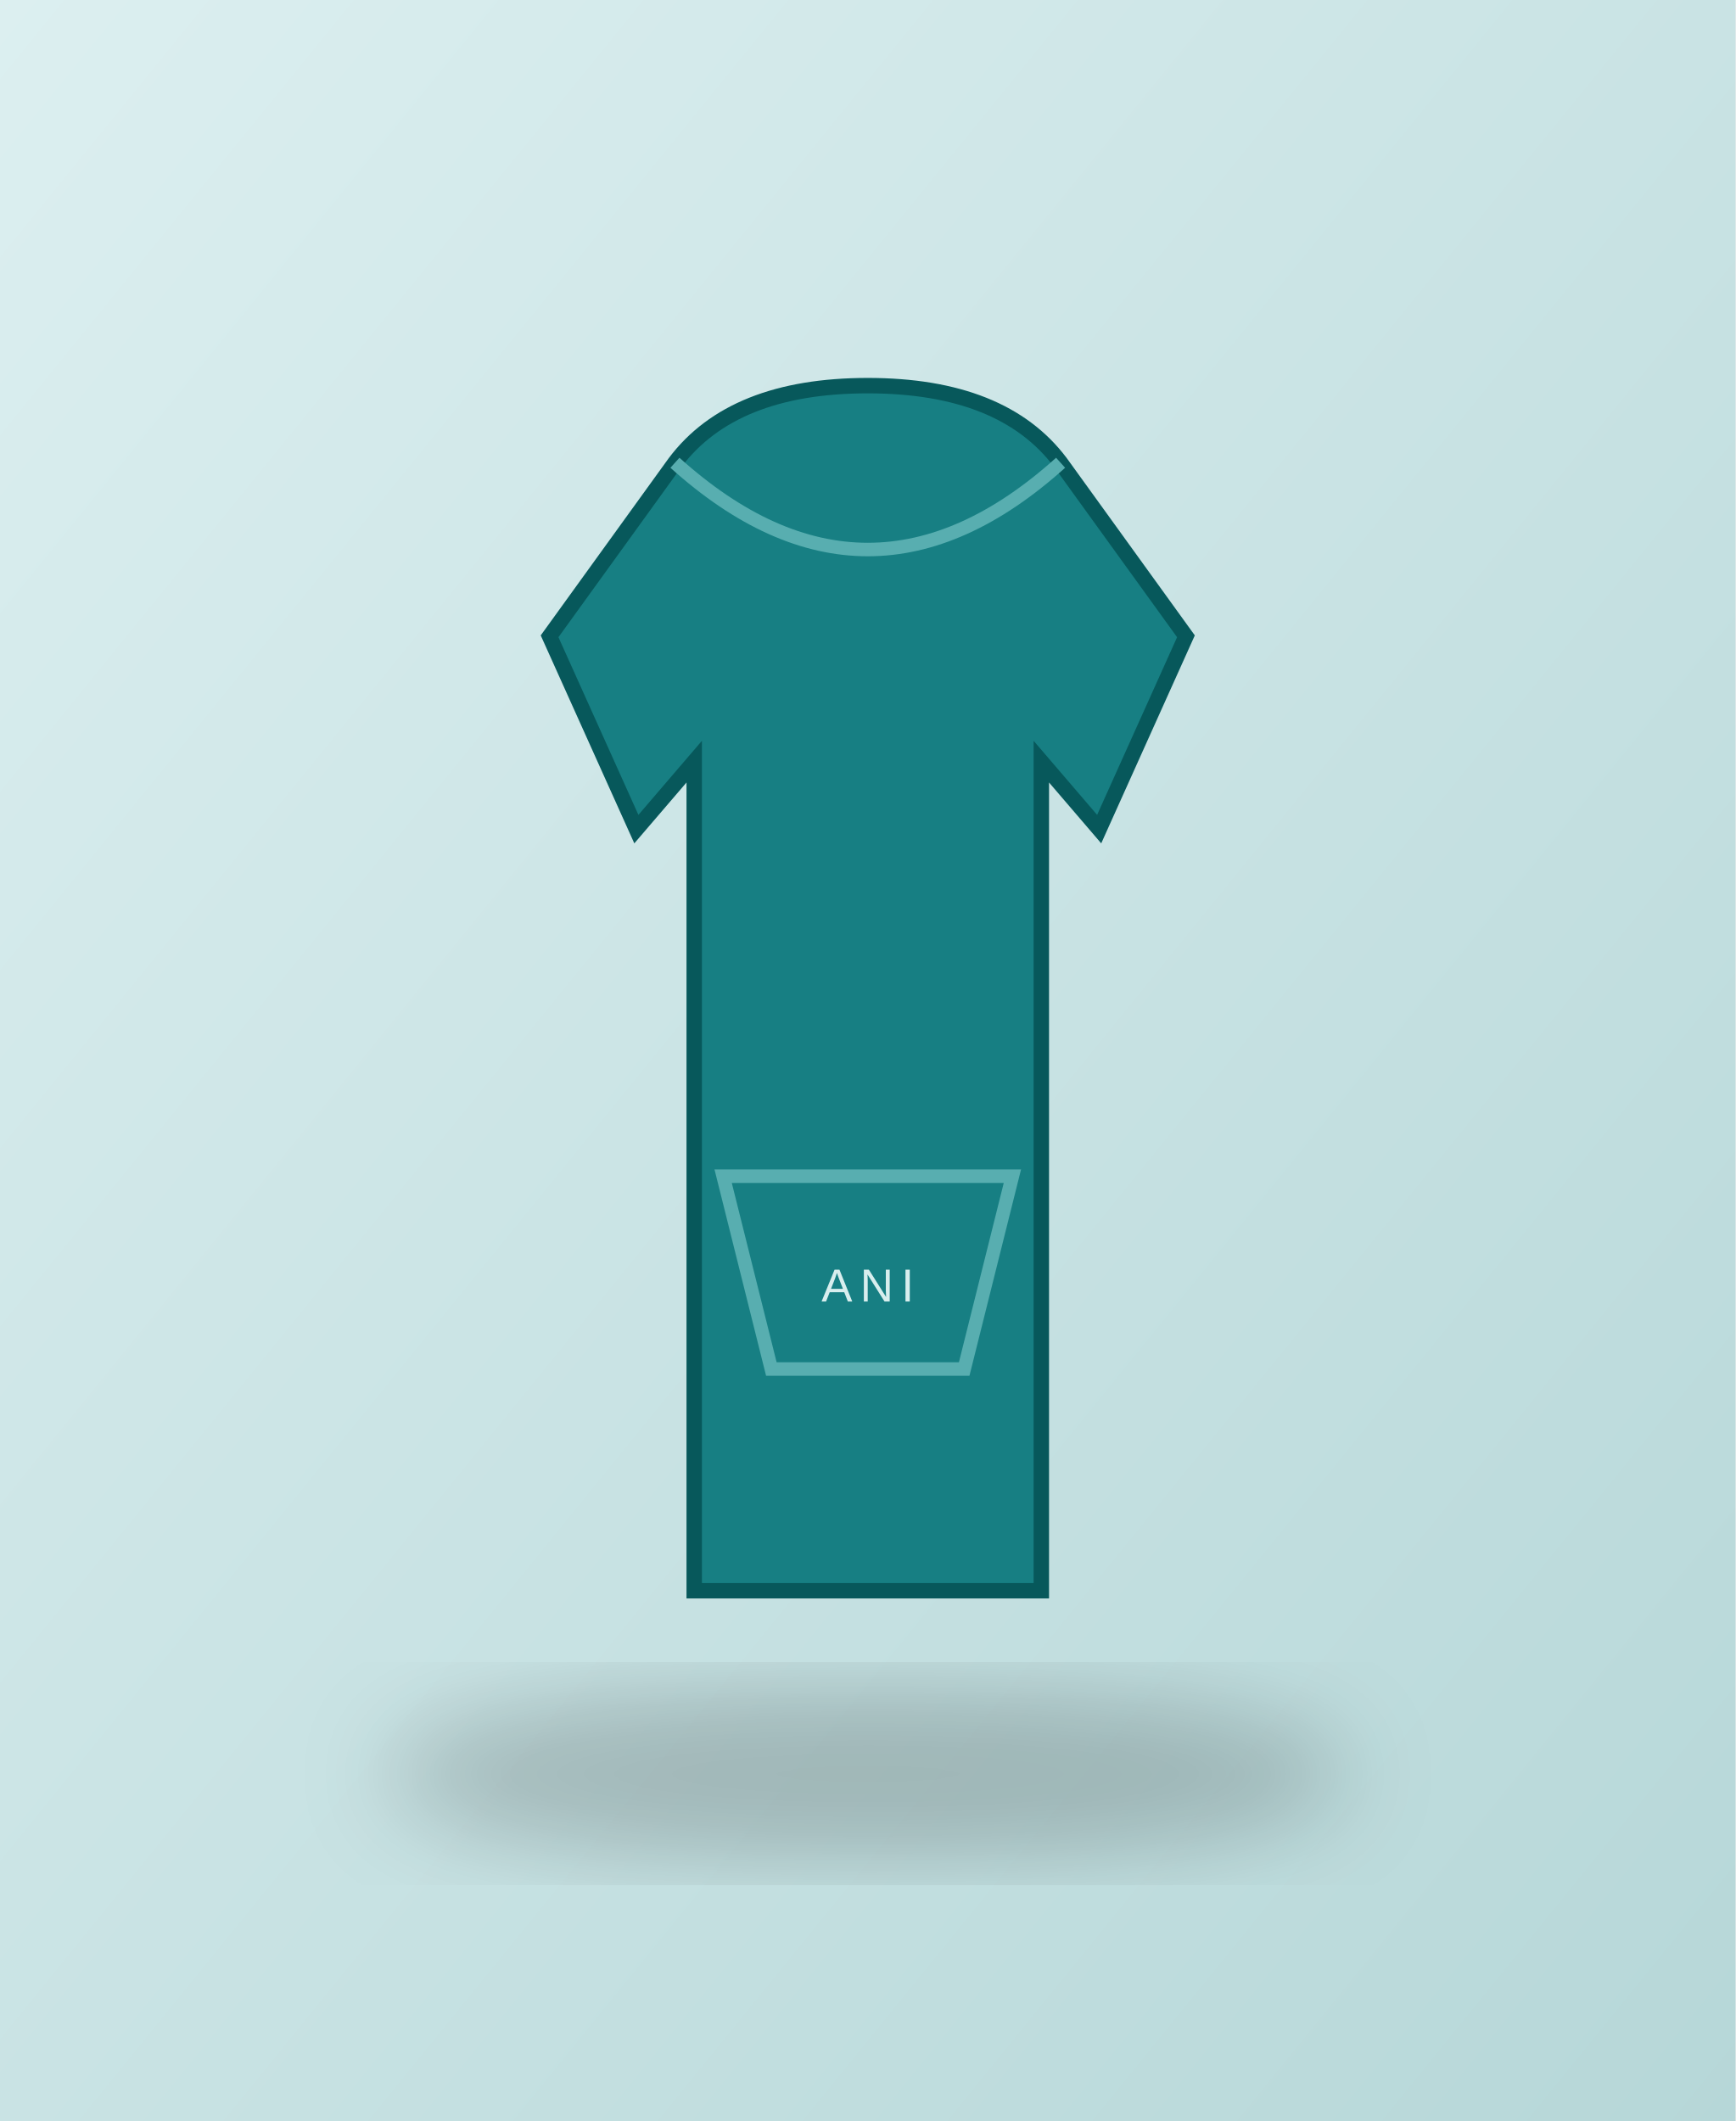
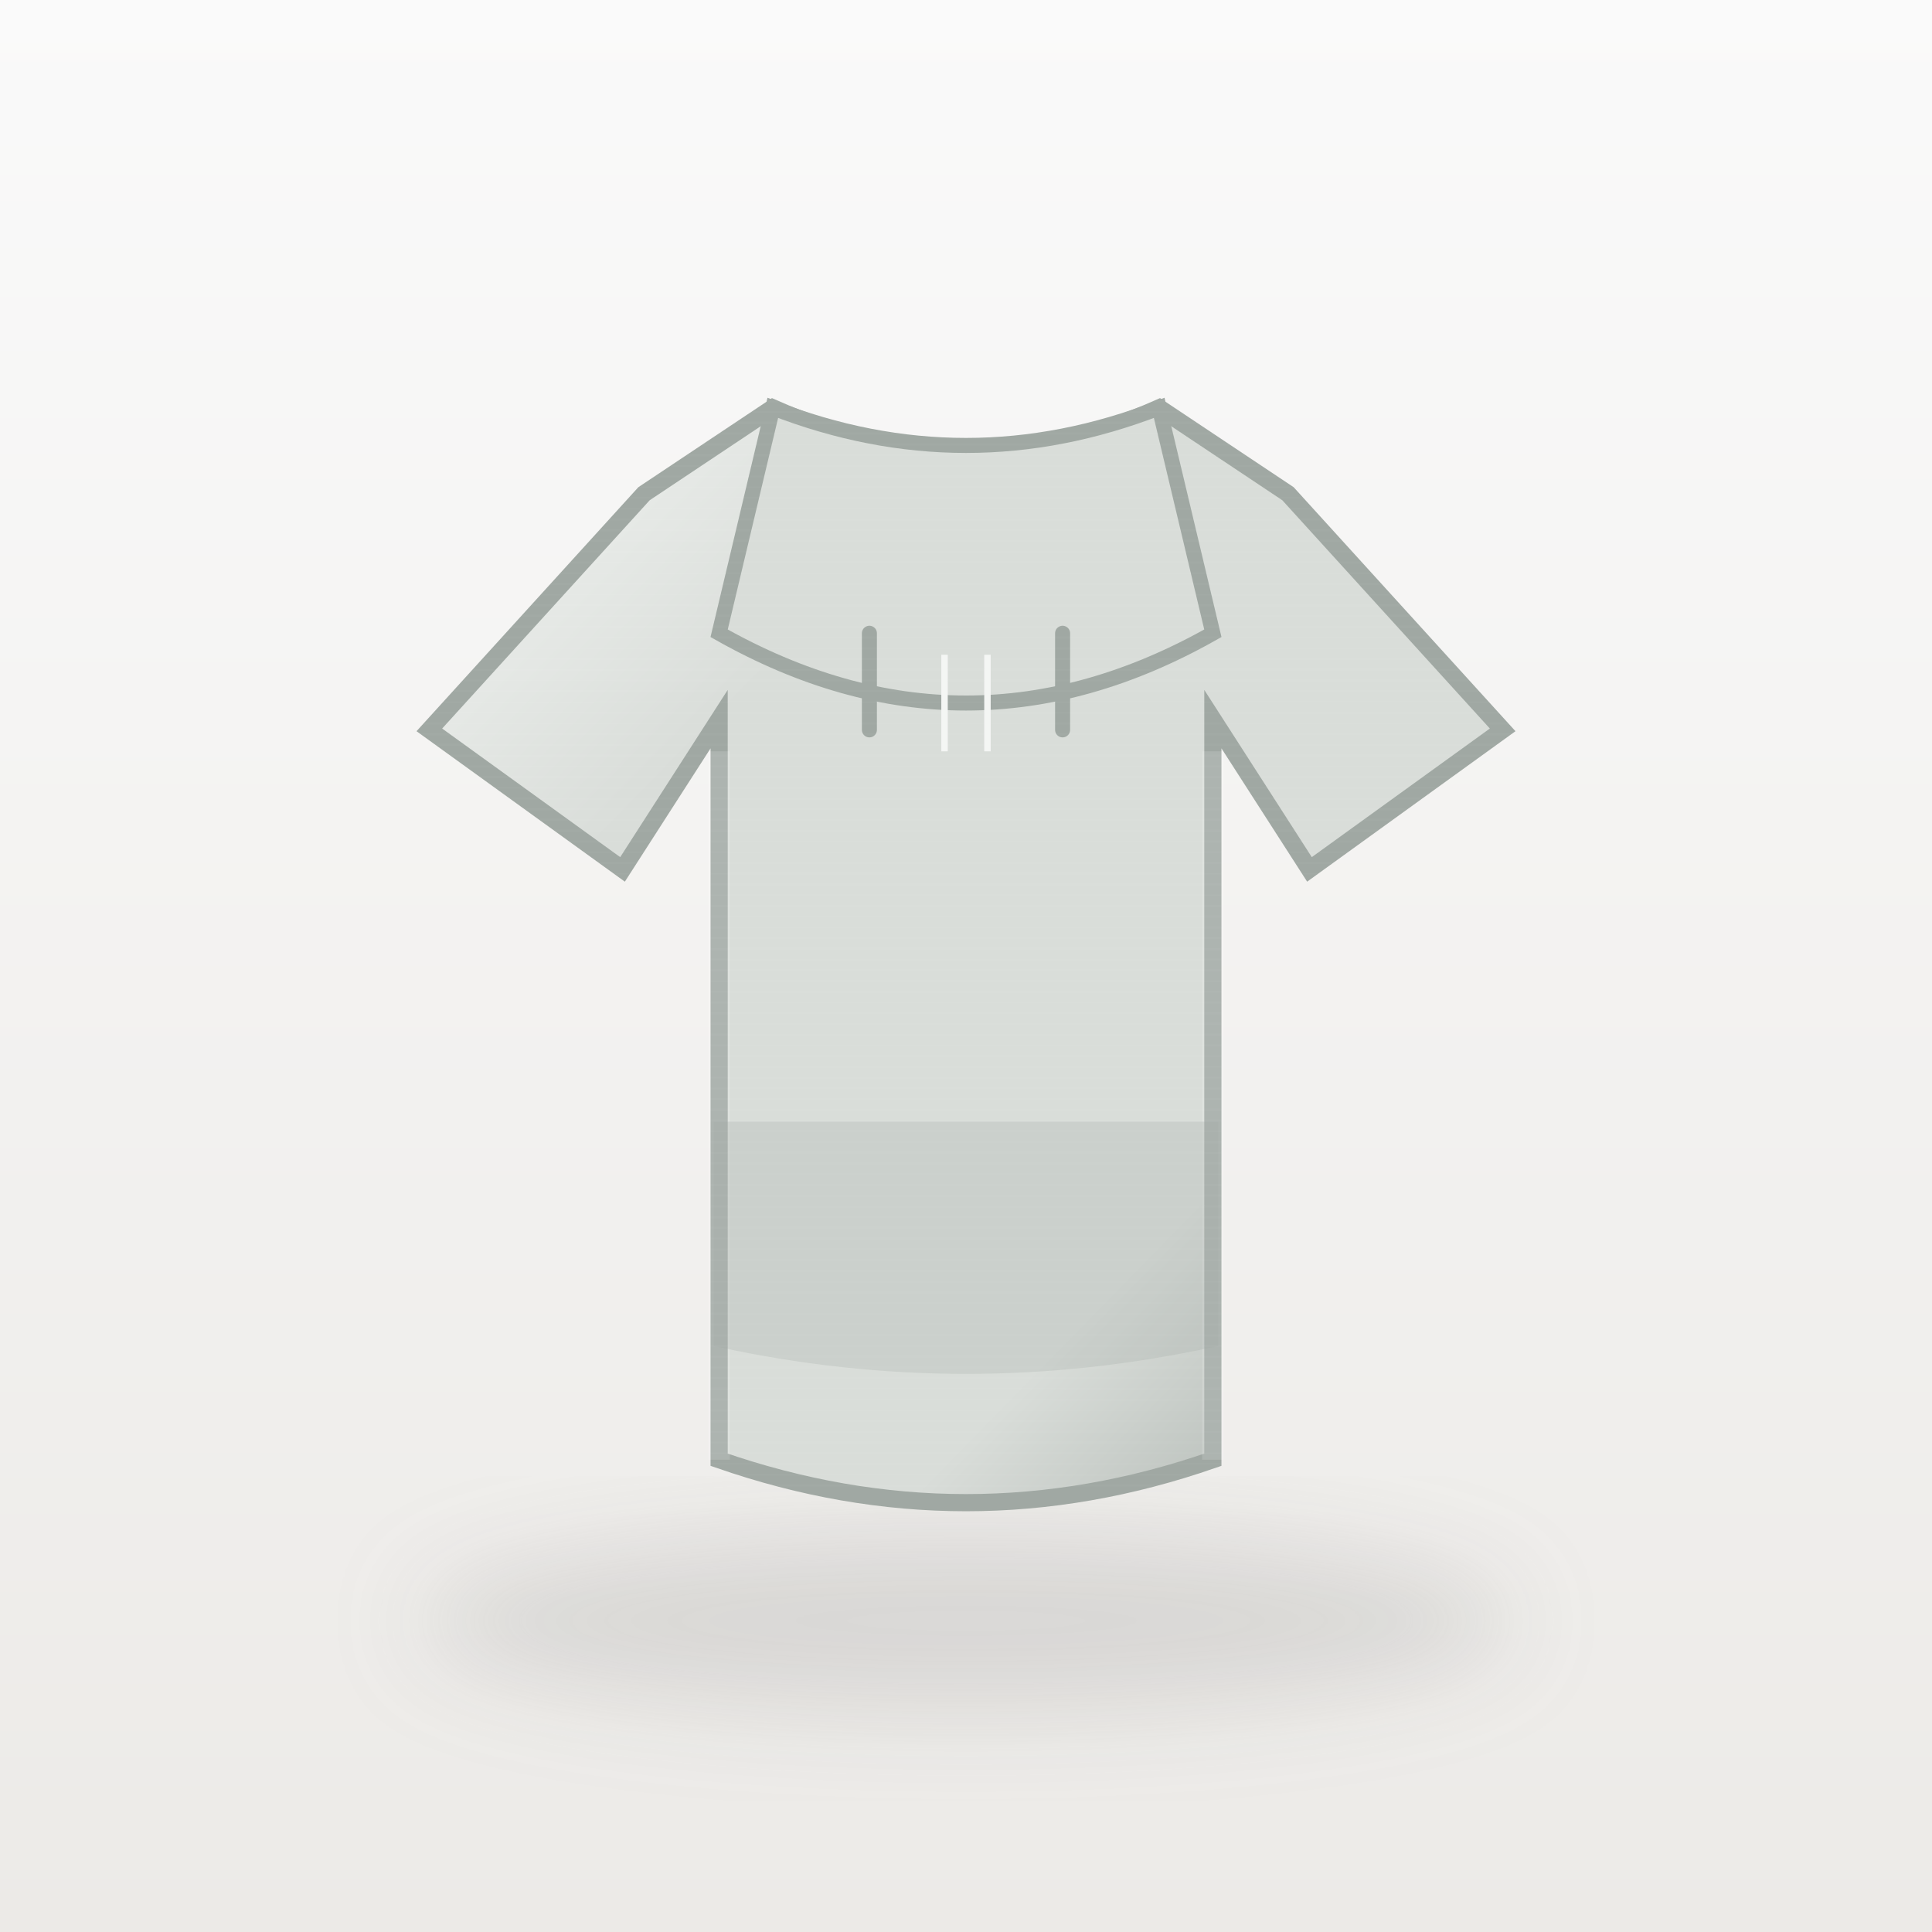
- <svg xmlns="http://www.w3.org/2000/svg" viewBox="0 0 900 1100" role="img">
+ <svg xmlns="http://www.w3.org/2000/svg" viewBox="0 0 900 900" role="img" aria-label="Premium fashion product render">
  <defs>
-     <linearGradient id="bg" x1="0" y1="0" x2="1" y2="1">
-       <stop offset="0" stop-color="#dceff0" />
-       <stop offset="1" stop-color="#b6d7d8" />
+     <linearGradient id="bg" x1="0" y1="0" x2="0" y2="1">
+       <stop stop-color="#fafafa" />
+       <stop offset="1" stop-color="#eceae7" />
    </linearGradient>
-     <filter id="shadow">
-       <feGaussianBlur stdDeviation="24" />
+     <linearGradient id="mat" x1="0" y1="0" x2="1" y2="1">
+       <stop stop-color="#f4f6f4" />
+       <stop offset=".28" stop-color="#d9ddd9" />
+       <stop offset=".72" stop-color="#d9ddd9" />
+       <stop offset="1" stop-color="#a0a8a3" />
+     </linearGradient>
+     <linearGradient id="edge" x1="0" y1="0" x2="1" y2="1">
+       <stop stop-color="#a0a8a3" />
+       <stop offset=".5" stop-color="#d9ddd9" />
+       <stop offset="1" stop-color="#a0a8a3" />
+     </linearGradient>
+     <filter id="shadow" x="-30%" y="-30%" width="160%" height="180%">
+       <feGaussianBlur stdDeviation="22" />
    </filter>
+     <filter id="soft" x="-20%" y="-20%" width="140%" height="140%">
+       <feGaussianBlur stdDeviation="5" />
+     </filter>
+     <pattern id="weave" width="10" height="10" patternUnits="userSpaceOnUse">
+       <path d="M0 2h10M0 7h10" stroke="#fff" stroke-opacity=".08" stroke-width="1" />
+     </pattern>
  </defs>
-   <rect width="900" height="1100" fill="url(#bg)" />
-   <ellipse cx="450" cy="920" rx="250" ry="48" fill="#000" opacity=".18" filter="url(#shadow)" />
-   <path d="M285 330L350 240Q380 200 450 200T550 240L615 330 570 430 540 395V825H360V395L330 430Z" fill="#177f83" stroke="#07585b" stroke-width="8" />
-   <path d="M350 240Q450 330 550 240M375 610H525L500 710H400Z" fill="none" stroke="#58aeb0" stroke-width="7" />
-   <text x="450" y="675" text-anchor="middle" font-family="Arial" font-size="24" letter-spacing="4" fill="#d8eeee">ANI</text>
+   <rect width="900" height="900" fill="url(#bg)" />
+   <ellipse cx="450" cy="755" rx="255" ry="42" fill="#777" opacity=".18" filter="url(#shadow)" />
+   <g>
+     <path d="M300 230L360 190Q450 230 540 190L600 230 700 340 610 405 565 335V680Q450 720 335 680V335L290 405 200 340Z" fill="url(#mat)" stroke="#a0a8a3" stroke-width="8" />
+     <path d="M360 190Q450 225 540 190L565 295Q450 360 335 295Z" fill="#d9ddd9" stroke="#a0a8a3" stroke-width="7" />
+     <path d="M335 350V680M565 350V680" stroke="#fff" stroke-opacity=".14" stroke-width="10" />
+     <path d="M335 525H565V625Q450 650 335 625Z" fill="#a0a8a3" opacity=".25" stroke="#a0a8a3" stroke-width="5" />
+     <path d="M405 295V340M495 295V340" stroke="#a0a8a3" stroke-width="7" stroke-linecap="round" />
+     <path d="M440 305V350M460 305V350" stroke="#f4f6f4" stroke-width="3" />
+   </g>
+   <rect x="145" y="105" width="610" height="590" fill="url(#weave)" opacity=".28" pointer-events="none" />
</svg>
